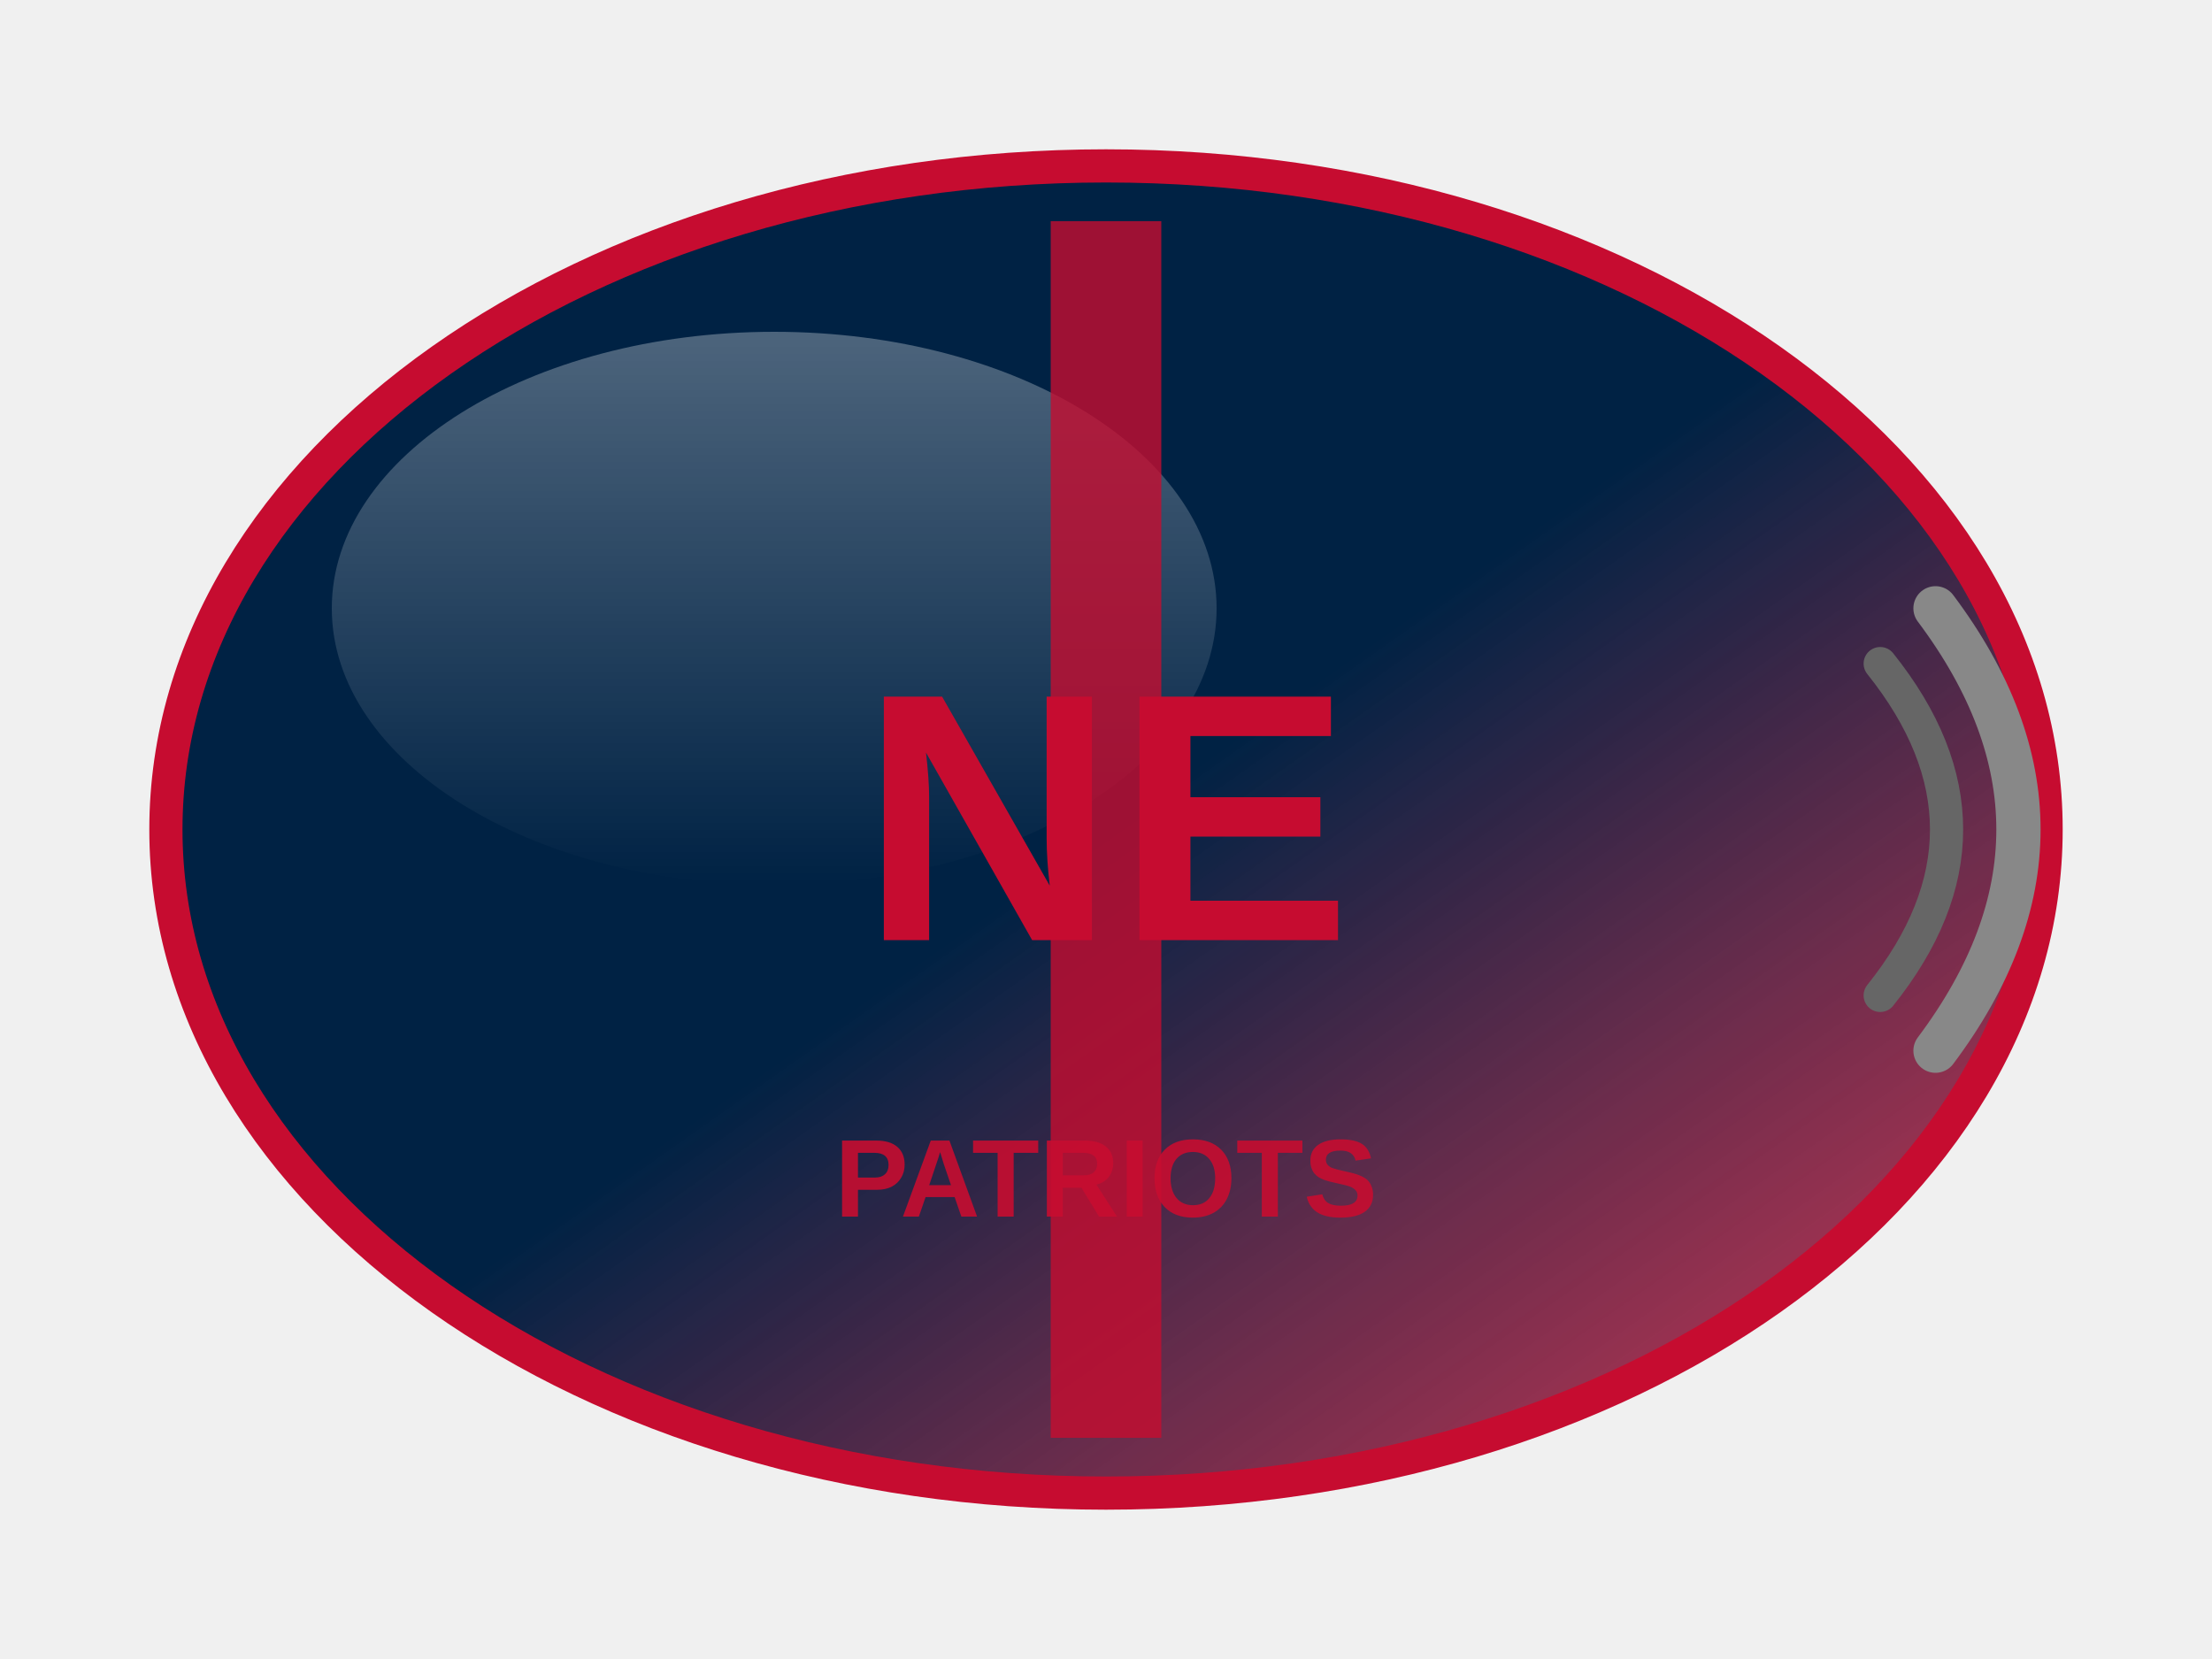
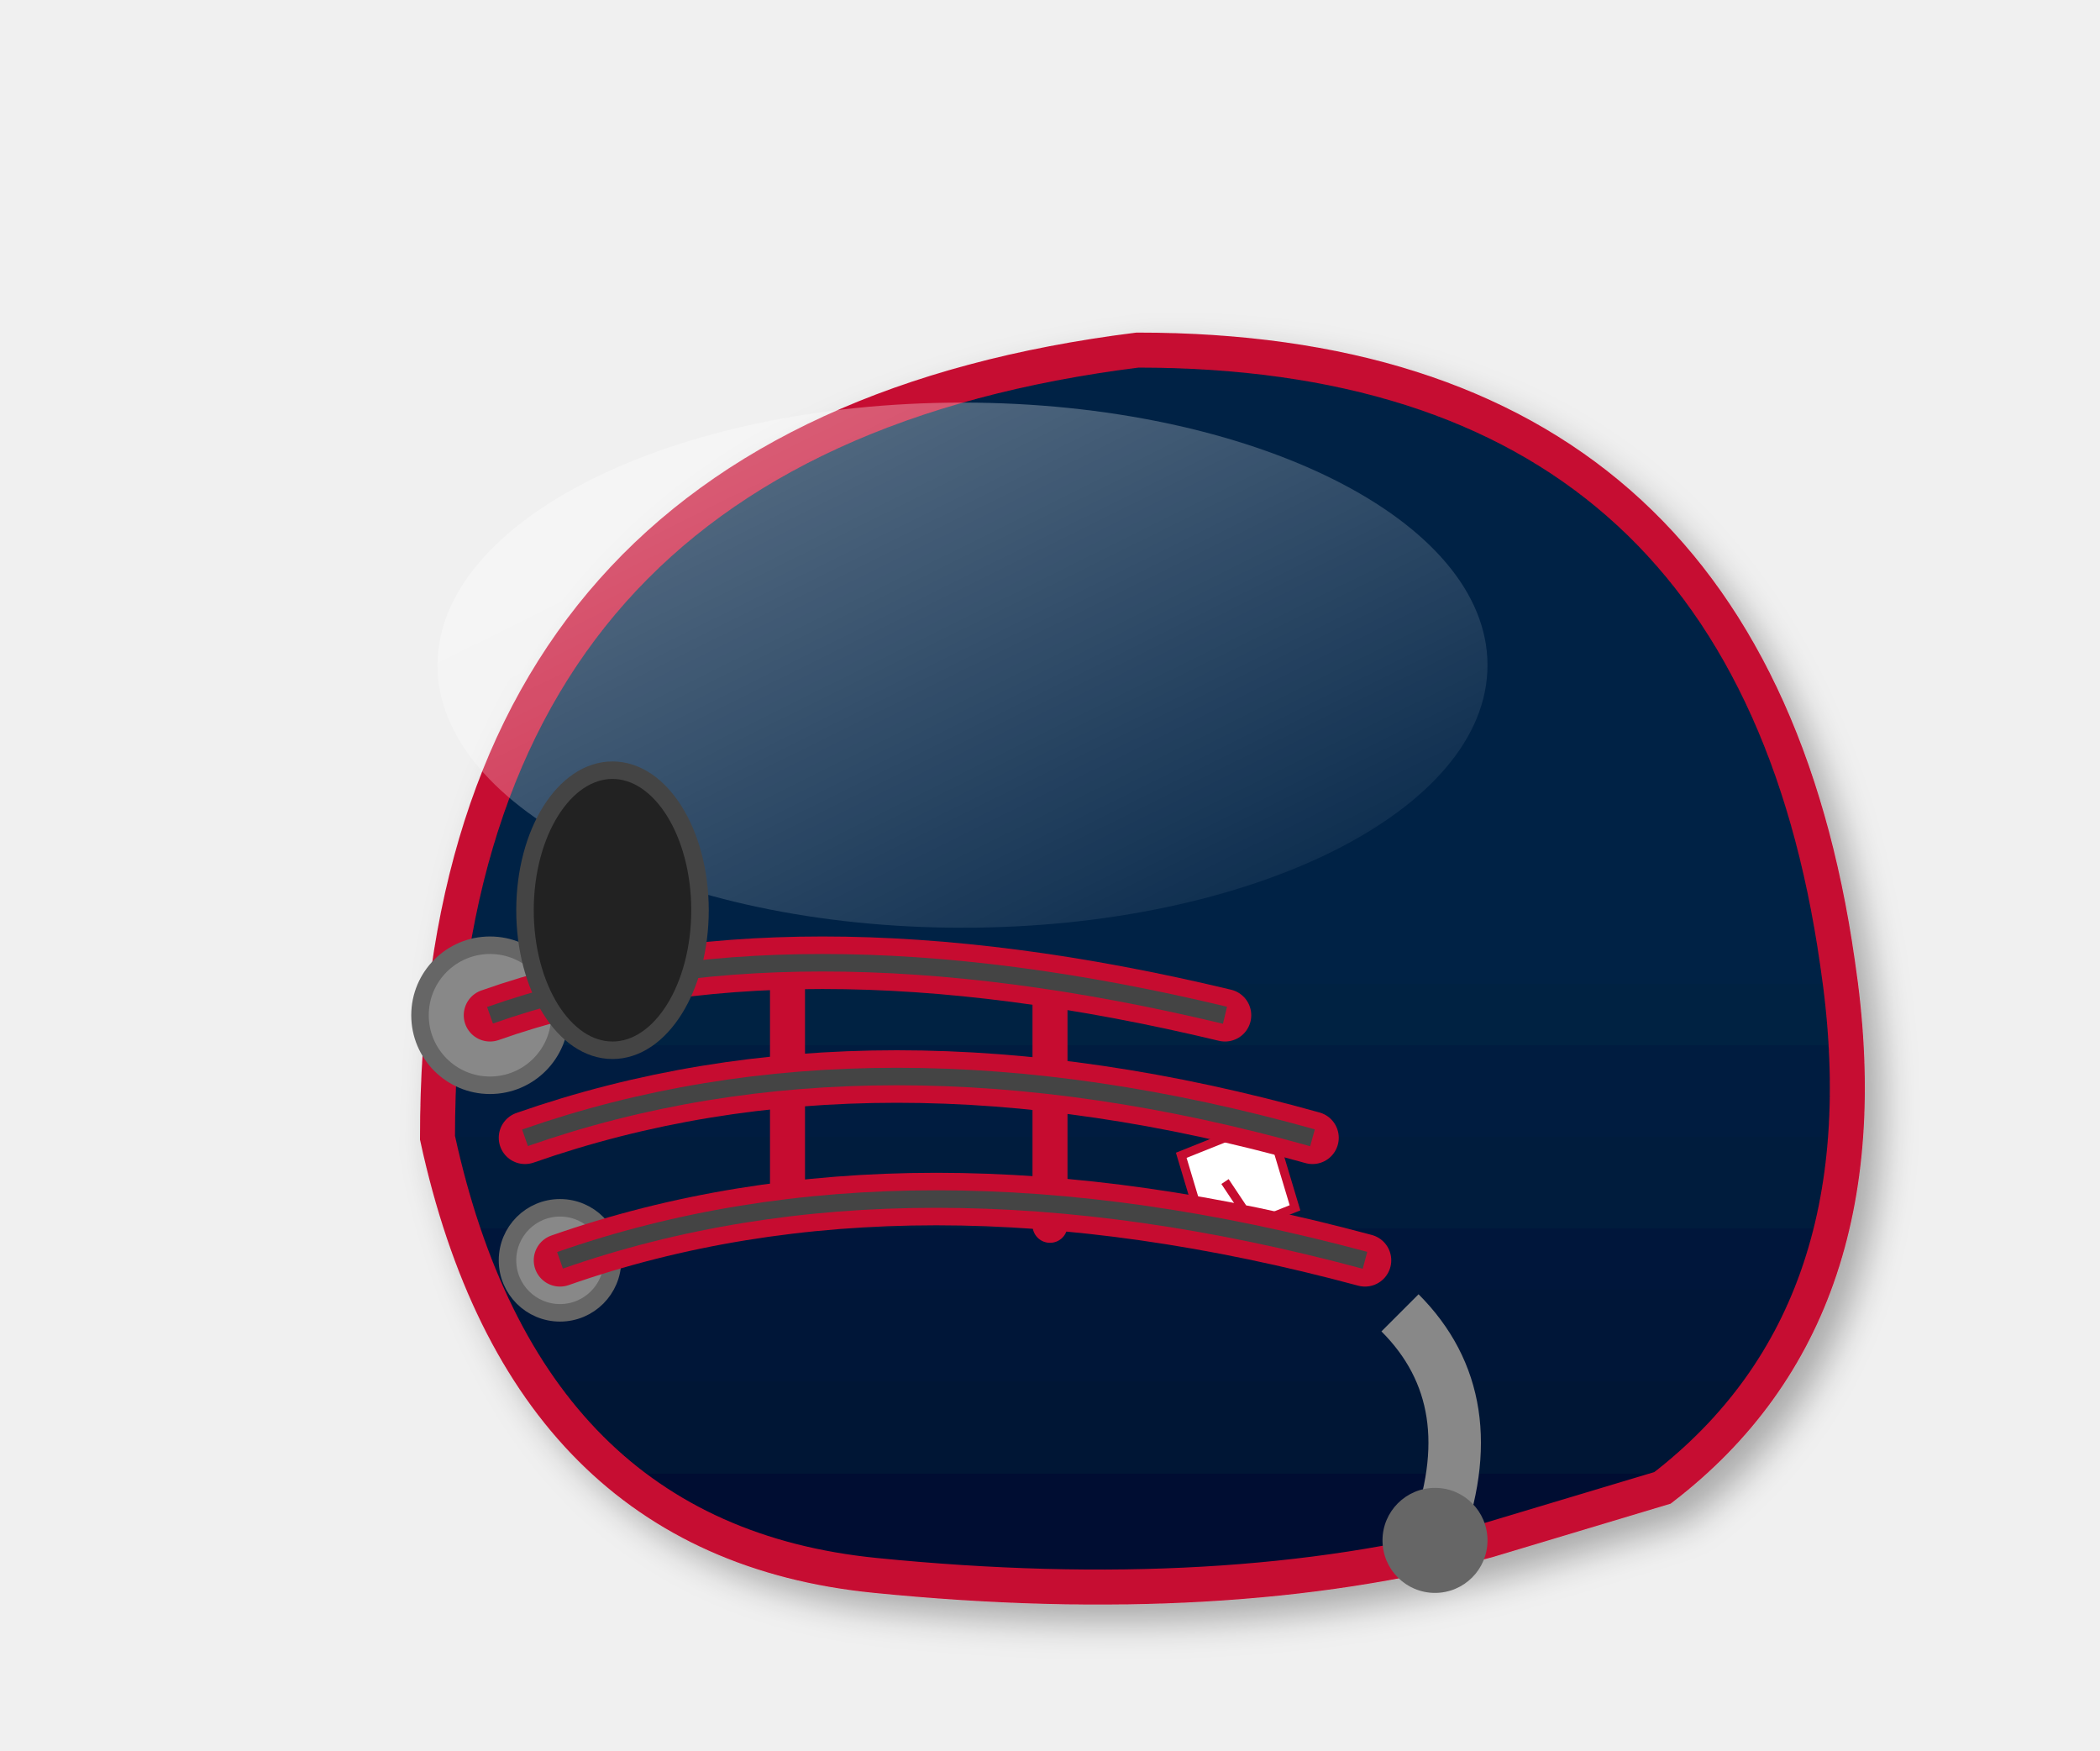
- <svg xmlns="http://www.w3.org/2000/svg" viewBox="0 0 200 150">
+ <svg xmlns="http://www.w3.org/2000/svg" viewBox="0 0 120 100">
  <defs>
-     <linearGradient id="helmetGradNE" x1="0%" y1="0%" x2="100%" y2="100%">
+     <linearGradient id="helmetShellNE" x1="0%" y1="0%" x2="0%" y2="100%">
      <stop offset="0%" style="stop-color:#002244;stop-opacity:1" />
      <stop offset="50%" style="stop-color:#002244;stop-opacity:1" />
-       <stop offset="100%" style="stop-color:#C60C30;stop-opacity:0.8" />
+       <stop offset="100%" style="stop-color:#000e30;stop-opacity:1" />
    </linearGradient>
-     <linearGradient id="highlightNE" x1="0%" y1="0%" x2="0%" y2="100%">
-       <stop offset="0%" style="stop-color:#ffffff;stop-opacity:0.3" />
+     <linearGradient id="helmetHighlightNE" x1="0%" y1="0%" x2="100%" y2="100%">
+       <stop offset="0%" style="stop-color:#ffffff;stop-opacity:0.4" />
      <stop offset="100%" style="stop-color:#ffffff;stop-opacity:0" />
    </linearGradient>
+     <filter id="shadowNE" x="-20%" y="-20%" width="140%" height="140%">
+       <feDropShadow dx="1" dy="1" stdDeviation="1" flood-opacity="0.3" />
+     </filter>
  </defs>
-   <ellipse cx="100" cy="75" rx="85" ry="60" fill="url(#helmetGradNE)" stroke="#C60C30" stroke-width="3" />
-   <ellipse cx="70" cy="55" rx="40" ry="25" fill="url(#highlightNE)" />
-   <path d="M 95 20 L 105 20 L 105 130 L 95 130 Z" fill="#C60C30" opacity="0.8" />
-   <path d="M 175 55 Q 190 75 175 95" fill="none" stroke="#888888" stroke-width="4" stroke-linecap="round" />
-   <path d="M 170 60 Q 182 75 170 90" fill="none" stroke="#666666" stroke-width="3" stroke-linecap="round" />
-   <text x="100" y="85" font-family="Arial, sans-serif" font-size="32" font-weight="bold" text-anchor="middle" fill="#C60C30" style="text-shadow: 1px 1px 2px rgba(0,0,0,0.5);">
-     NE
-   </text>
-   <text x="100" y="110" font-family="Arial, sans-serif" font-size="10" font-weight="600" text-anchor="middle" fill="#C60C30" opacity="0.9">
-     PATRIOTS
-   </text>
+   <path d="M 25 65 Q 25 25 65 20 Q 100 20 105 55 Q 108 75 95 85 L 85 88 Q 70 92 50 90 Q 30 88 25 65 Z" fill="url(#helmetShellNE)" stroke="#C60C30" stroke-width="2" filter="url(#shadowNE)" />
+   <ellipse cx="55" cy="38" rx="30" ry="15" fill="url(#helmetHighlightNE)" />
+   <g transform="translate(45, 45) scale(0.5)">
+     <path d="M 45 42 L 55 38 L 58 48 L 48 52 Z M 50 45 L 52 48" fill="#FFFFFF" stroke="#C60C30" stroke-width="1" />
+   </g>
+   <circle cx="28" cy="58" r="4" fill="#888888" stroke="#666666" stroke-width="1" />
+   <circle cx="32" cy="72" r="3" fill="#888888" stroke="#666666" stroke-width="1" />
+   <g stroke="#C60C30" stroke-width="3" fill="none" stroke-linecap="round">
+     <path d="M 28 58 Q 45 52 70 58" />
+     <path d="M 30 65 Q 50 58 75 65" />
+     <path d="M 32 72 Q 52 65 78 72" />
+     <path d="M 45 55 L 45 68" stroke-width="2" />
+     <path d="M 60 57 L 60 70" stroke-width="2" />
+   </g>
+   <path d="M 28 58 Q 45 52 70 58" stroke="#444444" stroke-width="1" fill="none" />
+   <path d="M 30 65 Q 50 58 75 65" stroke="#444444" stroke-width="1" fill="none" />
+   <path d="M 32 72 Q 52 65 78 72" stroke="#444444" stroke-width="1" fill="none" />
+   <ellipse cx="35" cy="52" rx="5" ry="8" fill="#222222" stroke="#444444" stroke-width="1" />
+   <path d="M 80 75 Q 85 80 82 88" stroke="#888888" stroke-width="3" fill="none" />
+   <circle cx="82" cy="88" r="3" fill="#666666" />
</svg>
